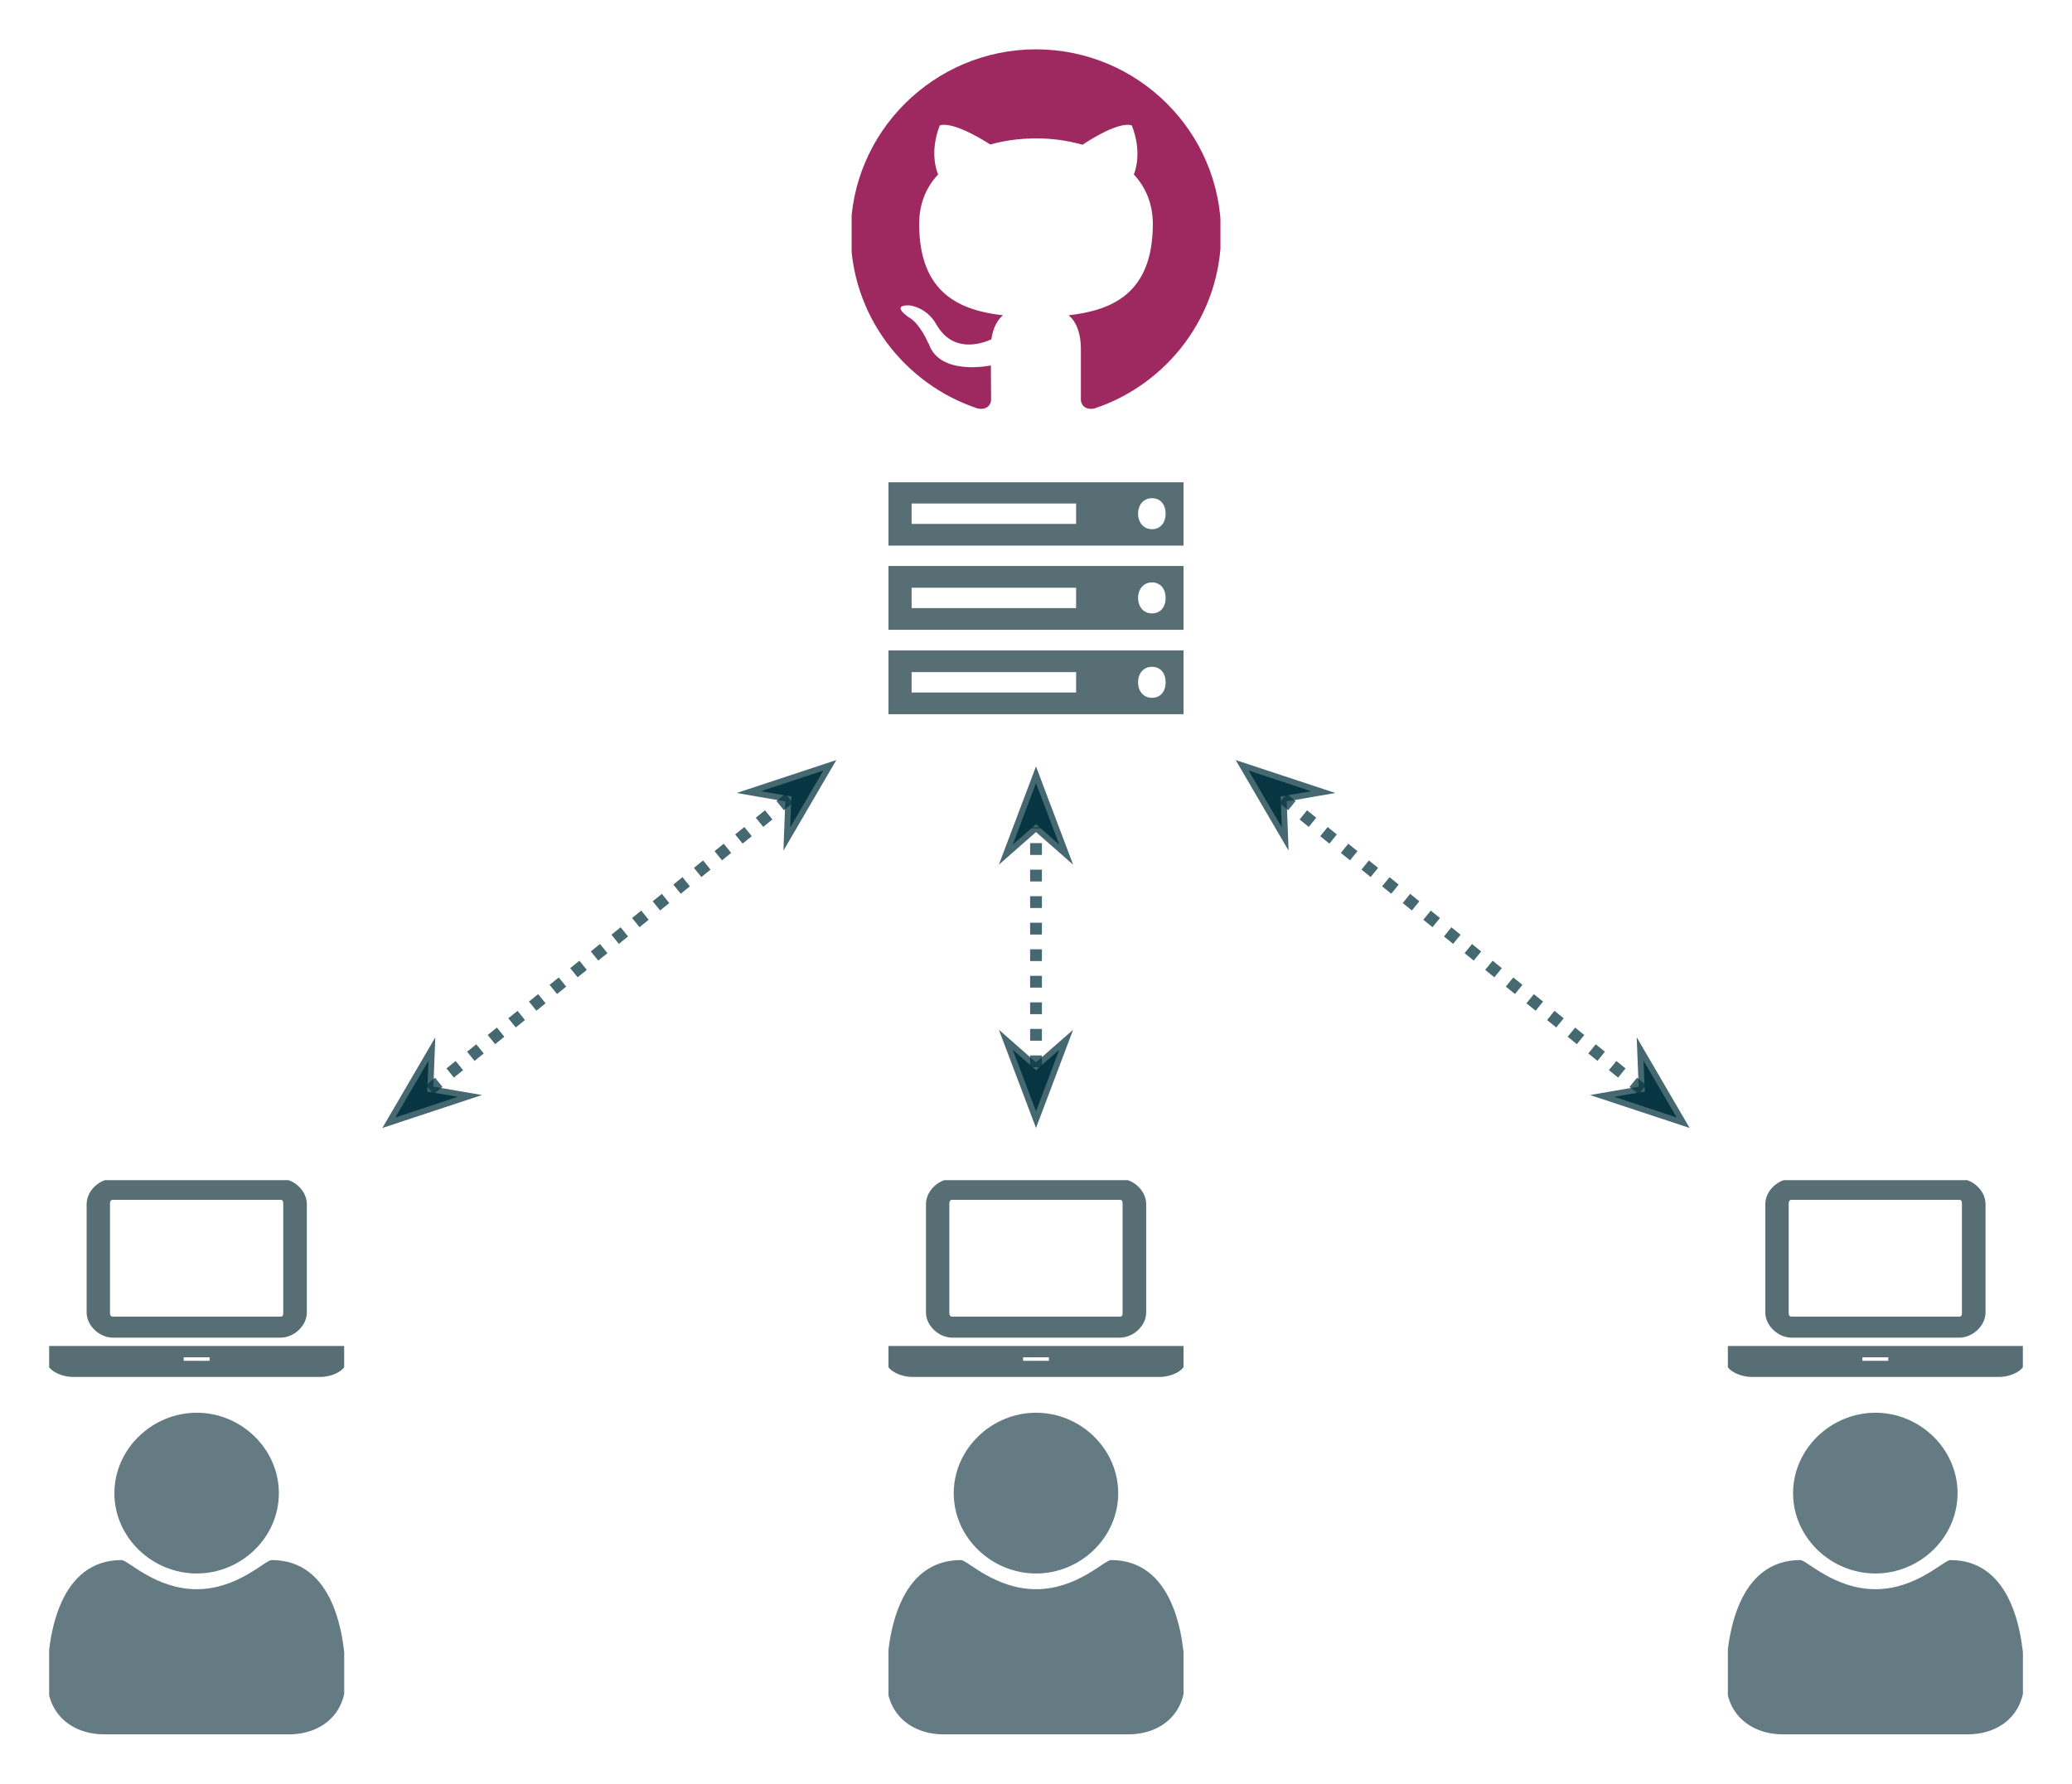
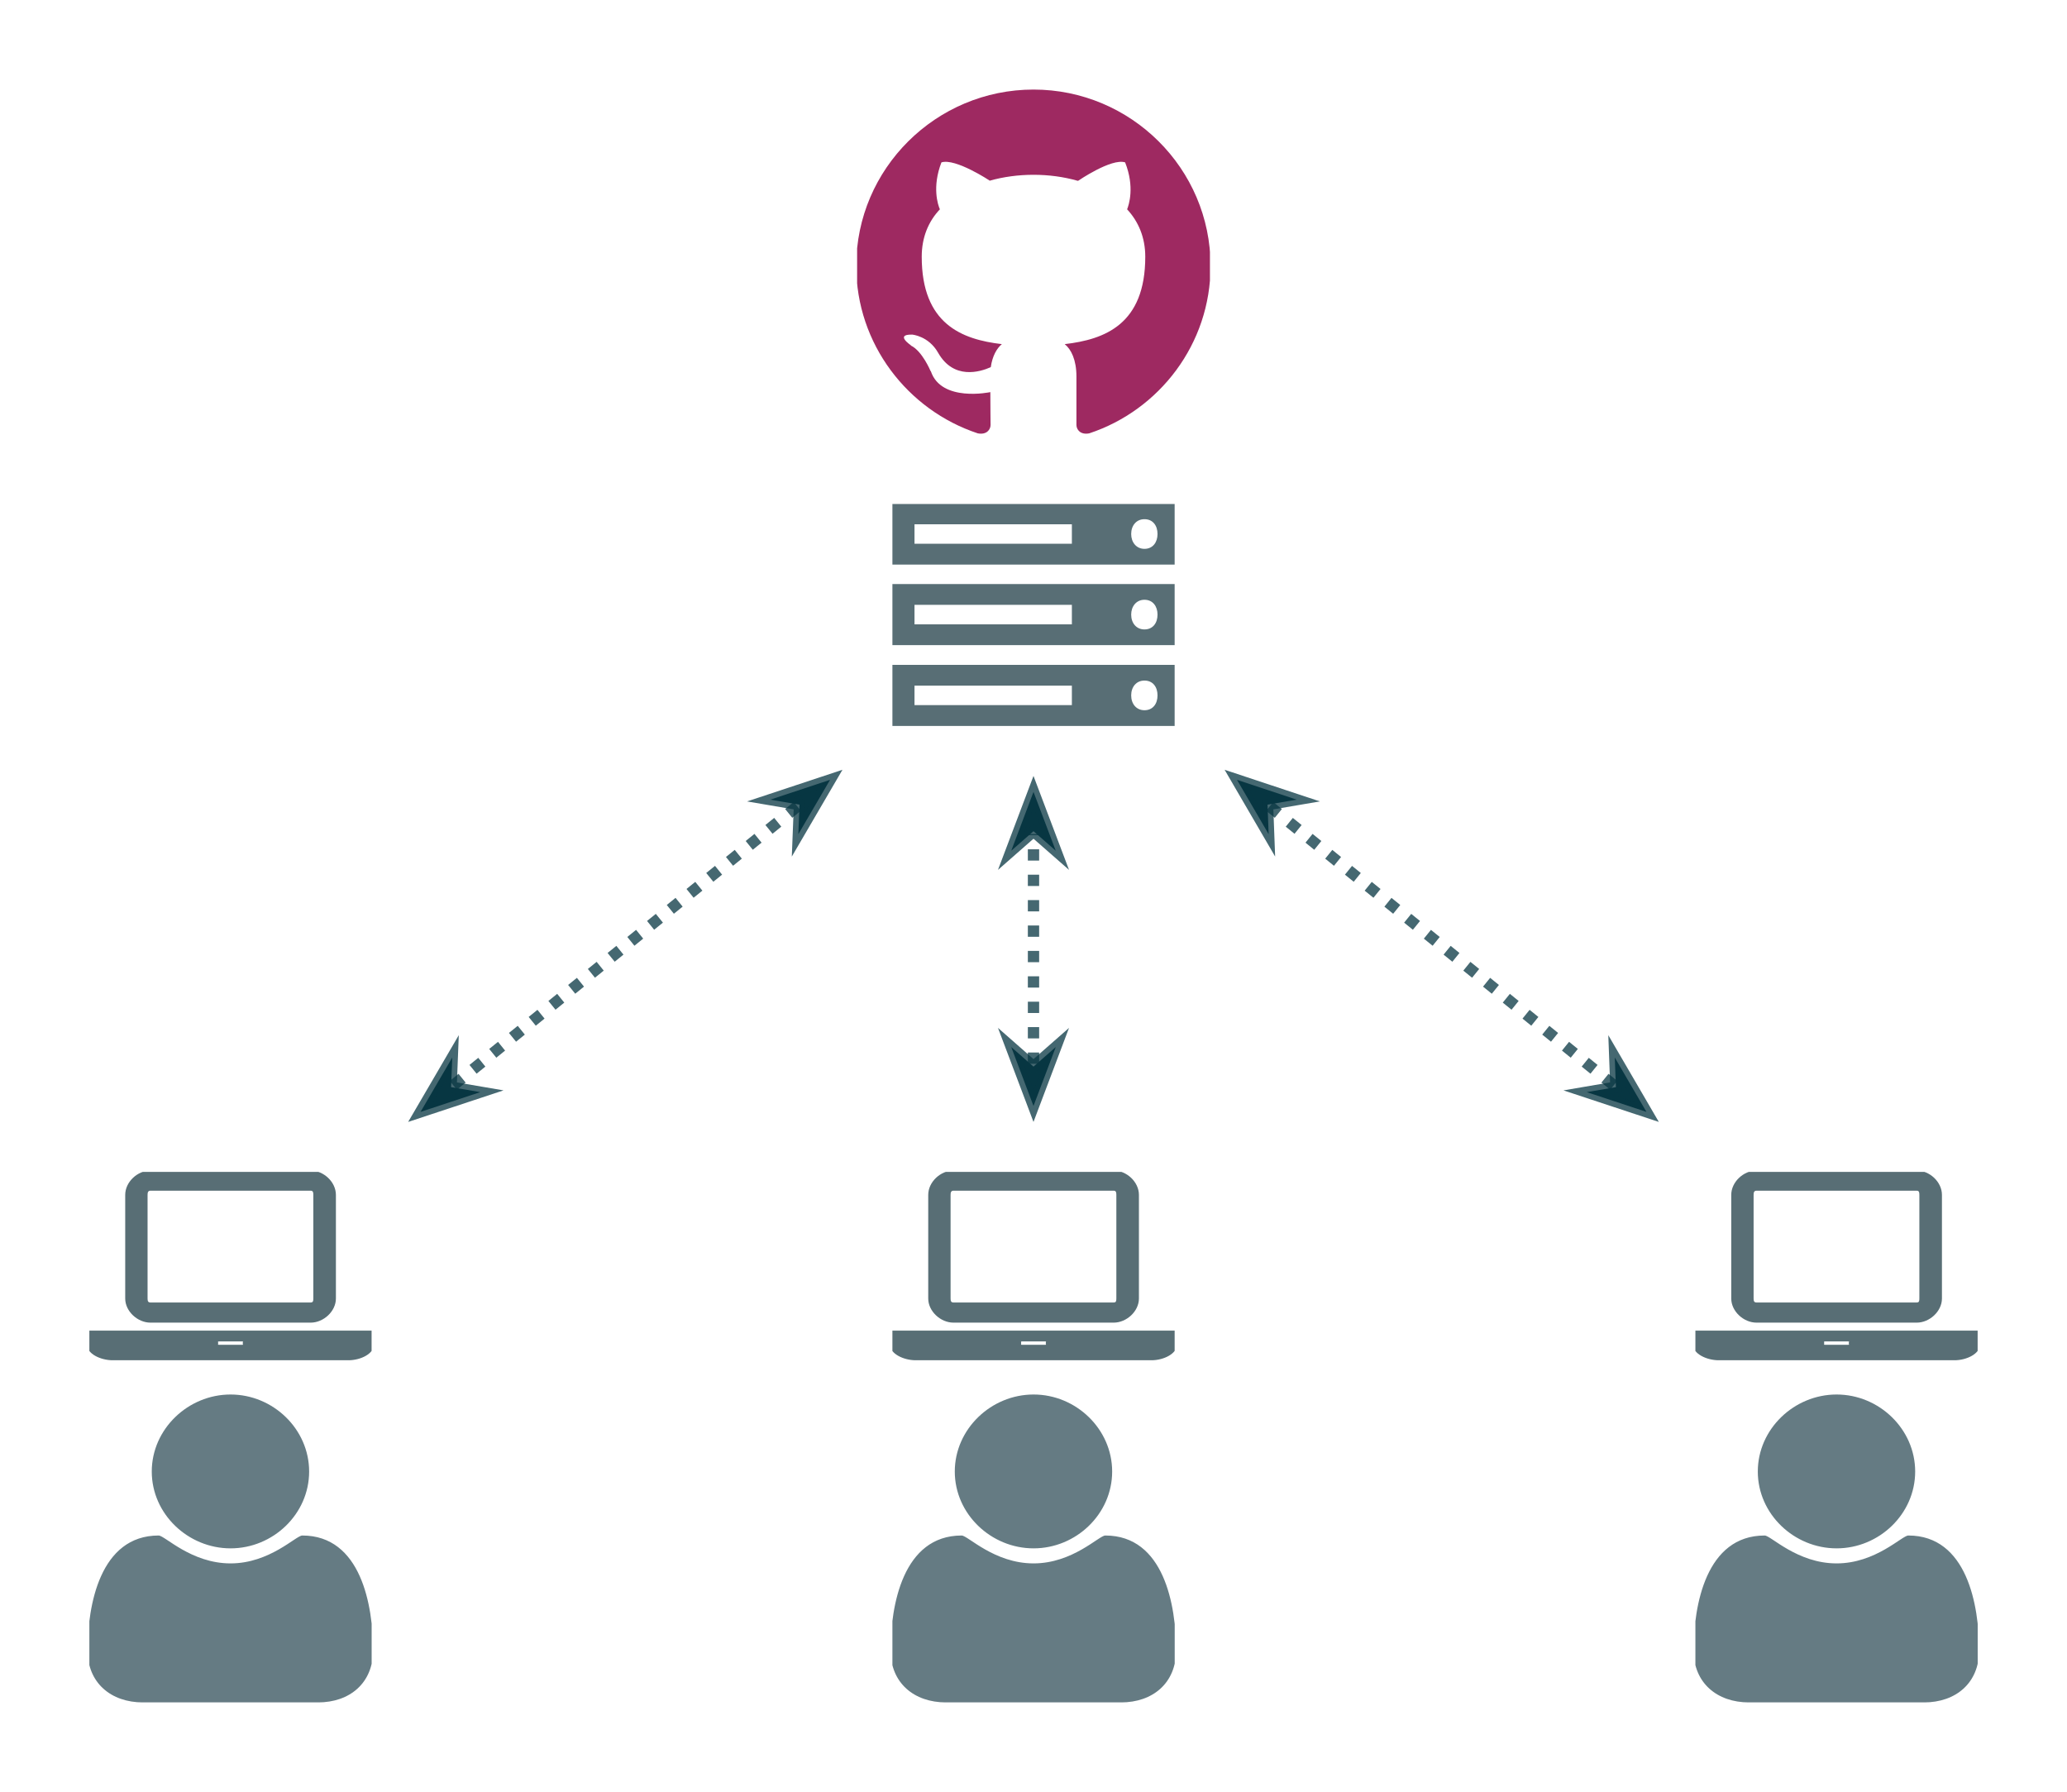
- <svg xmlns="http://www.w3.org/2000/svg" xmlns:xlink="http://www.w3.org/1999/xlink" width="139.952pt" height="120.494pt" viewBox="0 0 139.952 120.494" version="1.1">
+ <svg xmlns="http://www.w3.org/2000/svg" xmlns:xlink="http://www.w3.org/1999/xlink" width="145.93pt" height="126.472pt" viewBox="0 0 145.93 126.472" version="1.1">
  <defs>
    <g>
      <symbol overflow="visible" id="glyph0-0">
        <path style="stroke:none;" d="M 3.688 -1.812 L 3.688 -23.094 L 10.828 -23.094 L 10.828 -1.812 Z M 1.812 0 L 12.766 0 L 12.766 -24.906 L 1.75 -24.906 L 1.75 0 Z M 1.812 0 " />
      </symbol>
      <symbol overflow="visible" id="glyph0-1">
        <path style="stroke:none;" d="M 24.953 -10.375 C 24.953 -17.25 19.328 -22.828 12.453 -22.828 C 5.578 -22.828 -0.062 -17.25 -0.062 -10.375 C -0.062 -4.875 3.562 -0.203 8.516 1.438 C 9.141 1.562 9.422 1.172 9.422 0.844 C 9.422 0.547 9.406 -0.438 9.406 -1.469 L 9.391 -1.469 C 9.391 -1.469 5.938 -0.734 5.203 -2.953 L 5.188 -2.953 C 5.188 -2.953 4.594 -4.391 3.781 -4.766 L 3.812 -4.766 C 3.812 -4.766 2.641 -5.547 3.859 -5.531 L 3.891 -5.531 C 3.891 -5.531 5.047 -5.438 5.719 -4.25 C 6.812 -2.328 8.672 -2.891 9.438 -3.234 C 9.547 -4.016 9.859 -4.562 10.219 -4.859 C 7.406 -5.188 4.562 -6.266 4.562 -11.031 C 4.562 -12.391 5.031 -13.516 5.844 -14.375 C 5.703 -14.688 5.281 -15.953 5.953 -17.688 C 6.953 -18 9.375 -16.391 9.375 -16.391 L 9.344 -16.391 C 10.328 -16.672 11.406 -16.812 12.453 -16.812 C 13.516 -16.812 14.578 -16.672 15.562 -16.391 L 15.609 -16.391 C 15.609 -16.391 17.953 -18 18.922 -17.688 C 19.609 -15.953 19.188 -14.688 19.062 -14.375 C 19.859 -13.516 20.344 -12.391 20.344 -11.031 C 20.344 -6.25 17.484 -5.188 14.656 -4.859 C 15.109 -4.5 15.484 -3.75 15.484 -2.578 C 15.484 -0.906 15.484 0.438 15.484 0.844 C 15.484 1.172 15.766 1.562 16.391 1.438 C 21.344 -0.203 24.953 -4.875 24.953 -10.375 Z M 24.953 -10.375 " />
      </symbol>
      <symbol overflow="visible" id="glyph1-0">
        <path style="stroke:none;" d="M 2.625 -1.266 L 2.625 -15.844 L 7.328 -15.844 L 7.328 -1.297 L 2.625 -1.297 Z M 1.25 0 L 8.859 0 L 8.859 -17.141 L 1.094 -17.141 L 1.094 0 Z M 1.25 0 " />
      </symbol>
      <symbol overflow="visible" id="glyph1-1">
        <path style="stroke:none;" d="M 1.562 -1.453 L 1.562 -2.844 L 12.672 -2.844 L 12.672 -1.469 L 1.562 -1.469 Z M 1.562 -7.141 L 1.562 -8.547 L 12.672 -8.547 L 12.672 -7.172 L 1.562 -7.172 Z M 18.719 -2.156 C 18.719 -1.562 18.391 -1.109 17.797 -1.109 C 17.219 -1.109 16.859 -1.562 16.859 -2.156 C 16.859 -2.75 17.219 -3.203 17.797 -3.203 C 18.391 -3.203 18.719 -2.75 18.719 -2.156 Z M 1.562 -12.844 L 1.562 -14.234 L 12.672 -14.234 L 12.672 -12.859 L 1.562 -12.859 Z M 18.719 -7.859 C 18.719 -7.266 18.391 -6.812 17.797 -6.812 C 17.219 -6.812 16.859 -7.266 16.859 -7.859 C 16.859 -8.438 17.219 -8.906 17.797 -8.906 C 18.391 -8.906 18.719 -8.438 18.719 -7.859 Z M 18.719 -13.547 C 18.719 -12.969 18.391 -12.5 17.797 -12.5 C 17.219 -12.5 16.859 -12.969 16.859 -13.547 C 16.859 -14.141 17.219 -14.594 17.797 -14.594 C 18.391 -14.594 18.719 -14.141 18.719 -13.547 Z M 19.938 -4.312 L -0.141 -4.312 L -0.141 0 L 20.078 0 L 20.078 -4.312 Z M 19.938 -10.016 L -0.141 -10.016 L -0.141 -5.703 L 20.078 -5.703 L 20.078 -10.016 Z M 19.938 -15.703 L -0.141 -15.703 L -0.141 -11.391 L 20.078 -11.391 L 20.078 -15.703 Z M 19.938 -15.703 " />
      </symbol>
      <symbol overflow="visible" id="glyph2-0">
        <path style="stroke:none;" d="M 2.453 -1.203 L 2.453 -14.781 L 6.844 -14.781 L 6.844 -1.25 L 2.453 -1.25 Z M 1.156 0 L 8.266 0 L 8.266 -16.047 L 1.031 -16.047 L 1.031 0 Z M 1.156 0 " />
      </symbol>
      <symbol overflow="visible" id="glyph2-1">
        <path style="stroke:none;" d="M 4.312 -2.656 L 15.625 -2.656 C 16.531 -2.656 17.406 -3.453 17.406 -4.359 L 17.406 -11.672 C 17.406 -12.594 16.531 -13.391 15.625 -13.391 L 4.312 -13.391 C 3.406 -13.391 2.531 -12.594 2.531 -11.672 L 2.531 -4.359 C 2.531 -3.453 3.406 -2.656 4.312 -2.656 Z M 4.109 -11.672 C 4.109 -11.844 4.141 -11.969 4.312 -11.969 L 15.625 -11.969 C 15.797 -11.969 15.812 -11.844 15.812 -11.672 L 15.812 -4.359 C 15.812 -4.188 15.797 -4.078 15.625 -4.078 L 4.312 -4.078 C 4.141 -4.078 4.109 -4.188 4.109 -4.359 Z M 18.281 -2.094 L -0.141 -2.094 L -0.141 -1.031 C -0.141 -0.484 0.75 0 1.656 0 L 18.281 0 C 19.188 0 20.062 -0.484 20.062 -1.031 L 20.062 -2.094 Z M 10.797 -1.094 L 9.141 -1.094 C 9.047 -1.094 9.094 -1.109 9.094 -1.203 C 9.094 -1.297 9.047 -1.328 9.141 -1.328 L 10.797 -1.328 C 10.891 -1.328 10.828 -1.297 10.828 -1.203 C 10.828 -1.109 10.891 -1.094 10.797 -1.094 Z M 10.797 -1.094 " />
      </symbol>
      <symbol overflow="visible" id="glyph3-0">
        <path style="stroke:none;" d="M 3.281 -1.578 L 3.281 -20.156 L 9.375 -20.156 L 9.375 -1.578 Z M 1.578 0 L 11.203 0 L 11.203 -21.734 L 1.453 -21.734 L 1.453 0 Z M 1.578 0 " />
      </symbol>
      <symbol overflow="visible" id="glyph3-1">
        <path style="stroke:none;" d="M 20.031 -1.859 C 20.031 -5.047 19.172 -9.969 15.031 -9.969 C 14.594 -9.969 12.734 -8 9.969 -8 C 7.188 -8 5.328 -9.969 4.891 -9.969 C 0.75 -9.969 -0.125 -5.047 -0.125 -1.859 C -0.125 0.438 1.531 1.812 3.781 1.812 L 16.141 1.812 C 18.391 1.812 20.031 0.438 20.031 -1.859 Z M 15.516 -14.484 C 15.516 -17.484 12.969 -19.922 9.969 -19.922 C 6.969 -19.922 4.406 -17.484 4.406 -14.484 C 4.406 -11.484 6.969 -9.062 9.969 -9.062 C 12.969 -9.062 15.516 -11.484 15.516 -14.484 Z M 15.516 -14.484 " />
      </symbol>
    </g>
    <clipPath id="clip1">
-       <path d="M 57.523 3.32 L 82.434 3.32 L 82.434 27.707 L 57.523 27.707 Z M 57.523 3.32 " />
+       <path d="M 60.512 6.309 L 85.422 6.309 L 85.422 30.695 L 60.512 30.695 Z M 60.512 6.309 " />
    </clipPath>
    <clipPath id="clip2">
-       <path d="M 60.012 32.586 L 79.941 32.586 L 79.941 48.254 L 60.012 48.254 Z M 60.012 32.586 " />
+       <path d="M 63.004 35.574 L 82.93 35.574 L 82.93 51.242 L 63.004 51.242 Z M 63.004 35.574 " />
    </clipPath>
    <clipPath id="clip3">
-       <path d="M 3.32 79.73 L 23.246 79.73 L 23.246 93.027 L 3.32 93.027 Z M 3.32 79.73 " />
+       <path d="M 6.309 82.719 L 26.234 82.719 L 26.234 96.016 L 6.309 96.016 Z M 6.309 82.719 " />
    </clipPath>
    <clipPath id="clip4">
-       <path d="M 3.32 95.438 L 23.25 95.438 L 23.25 117.172 L 3.32 117.172 Z M 3.32 95.438 " />
+       <path d="M 6.309 98.426 L 26.238 98.426 L 26.238 120.164 L 6.309 120.164 Z M 6.309 98.426 " />
    </clipPath>
    <clipPath id="clip5">
-       <path d="M 60.012 79.73 L 79.941 79.73 L 79.941 93.027 L 60.012 93.027 Z M 60.012 79.73 " />
+       <path d="M 63.004 82.719 L 82.93 82.719 L 82.93 96.016 L 63.004 96.016 Z M 63.004 82.719 " />
    </clipPath>
    <clipPath id="clip6">
-       <path d="M 60.012 95.438 L 79.941 95.438 L 79.941 117.172 L 60.012 117.172 Z M 60.012 95.438 " />
+       <path d="M 63.004 98.426 L 82.934 98.426 L 82.934 120.164 L 63.004 120.164 Z M 63.004 98.426 " />
    </clipPath>
    <clipPath id="clip7">
-       <path d="M 116.707 79.73 L 136.633 79.73 L 136.633 93.027 L 116.707 93.027 Z M 116.707 79.73 " />
+       <path d="M 119.695 82.719 L 139.621 82.719 L 139.621 96.016 L 119.695 96.016 Z M 119.695 82.719 " />
    </clipPath>
    <clipPath id="clip8">
-       <path d="M 116.707 95.438 L 136.637 95.438 L 136.637 117.172 L 116.707 117.172 Z M 116.707 95.438 " />
+       <path d="M 119.695 98.426 L 139.625 98.426 L 139.625 120.164 L 119.695 120.164 Z M 119.695 98.426 " />
    </clipPath>
  </defs>
  <g id="surface1">
    <g clip-path="url(#clip1)" clip-rule="nonzero">
      <g style="fill:rgb(62.099%,15.9%,38.199%);fill-opacity:1;">
-         <use xlink:href="#glyph0-1" x="57.523" y="26.161" />
+         <use xlink:href="#glyph0-1" x="60.512" y="29.15" />
      </g>
    </g>
    <g clip-path="url(#clip2)" clip-rule="nonzero">
      <g style="fill:rgb(34.499%,43.1%,45.9%);fill-opacity:1;">
-         <use xlink:href="#glyph1-1" x="60.013" y="48.253" />
+         <use xlink:href="#glyph1-1" x="63.002" y="51.242" />
      </g>
    </g>
    <g clip-path="url(#clip3)" clip-rule="nonzero">
      <g style="fill:rgb(34.499%,43.1%,45.9%);fill-opacity:1;">
-         <use xlink:href="#glyph2-1" x="3.32" y="93.028" />
+         <use xlink:href="#glyph2-1" x="6.309" y="96.017" />
      </g>
    </g>
    <g clip-path="url(#clip4)" clip-rule="nonzero">
      <g style="fill:rgb(39.6%,48.199%,51.399%);fill-opacity:1;">
-         <use xlink:href="#glyph3-1" x="3.32" y="115.366" />
+         <use xlink:href="#glyph3-1" x="6.309" y="118.356" />
      </g>
    </g>
-     <path style="fill:none;stroke-width:0.797;stroke-linecap:butt;stroke-linejoin:miter;stroke:rgb(2.744%,21.175%,25.882%);stroke-opacity:0.75;stroke-dasharray:0.797,0.996;stroke-miterlimit:10;" d="M 15.733 12.759 L 40.018 32.446 " transform="matrix(1,0,0,-1,13.283,86.38)" />
-     <path style="fill-rule:nonzero;fill:rgb(2.744%,21.175%,25.882%);fill-opacity:1;stroke-width:0.797;stroke-linecap:butt;stroke-linejoin:miter;stroke:rgb(2.744%,21.175%,25.882%);stroke-opacity:0.75;stroke-miterlimit:10;" d="M 5.439 0 L 1.289 1.571 L 2.663 -0.001 L 1.286 -1.569 Z M 5.439 0 " transform="matrix(-0.77707,0.63,0.63,0.77707,30.92965,72.06898)" />
-     <path style="fill-rule:nonzero;fill:rgb(2.744%,21.175%,25.882%);fill-opacity:1;stroke-width:0.797;stroke-linecap:butt;stroke-linejoin:miter;stroke:rgb(2.744%,21.175%,25.882%);stroke-opacity:0.75;stroke-miterlimit:10;" d="M 5.441 -0.001 L 1.288 1.572 L 2.662 0 L 1.288 -1.57 Z M 5.441 -0.001 " transform="matrix(0.77707,-0.62999,-0.62999,-0.77707,51.38446,55.48594)" />
+     <path style="fill:none;stroke-width:0.797;stroke-linecap:butt;stroke-linejoin:miter;stroke:rgb(2.744%,21.175%,25.882%);stroke-opacity:0.75;stroke-dasharray:0.797,0.996;stroke-miterlimit:10;" d="M 15.732 12.76 L 40.017 32.447 " transform="matrix(1,0,0,-1,16.272,89.369)" />
+     <path style="fill-rule:nonzero;fill:rgb(2.744%,21.175%,25.882%);fill-opacity:1;stroke-width:0.797;stroke-linecap:butt;stroke-linejoin:miter;stroke:rgb(2.744%,21.175%,25.882%);stroke-opacity:0.75;stroke-miterlimit:10;" d="M 5.439 -0.001 L 1.289 1.57 L 2.666 0.001 L 1.287 -1.57 Z M 5.439 -0.001 " transform="matrix(-0.77707,0.63,0.63,0.77707,33.91865,75.05798)" />
+     <path style="fill-rule:nonzero;fill:rgb(2.744%,21.175%,25.882%);fill-opacity:1;stroke-width:0.797;stroke-linecap:butt;stroke-linejoin:miter;stroke:rgb(2.744%,21.175%,25.882%);stroke-opacity:0.75;stroke-miterlimit:10;" d="M 5.441 0 L 1.285 1.57 L 2.665 -0.001 L 1.288 -1.569 Z M 5.441 0 " transform="matrix(0.77707,-0.62999,-0.62999,-0.77707,54.37346,58.47494)" />
    <g clip-path="url(#clip5)" clip-rule="nonzero">
      <g style="fill:rgb(34.499%,43.1%,45.9%);fill-opacity:1;">
-         <use xlink:href="#glyph2-1" x="60.013" y="93.028" />
+         <use xlink:href="#glyph2-1" x="63.002" y="96.017" />
      </g>
    </g>
    <g clip-path="url(#clip6)" clip-rule="nonzero">
      <g style="fill:rgb(39.6%,48.199%,51.399%);fill-opacity:1;">
-         <use xlink:href="#glyph3-1" x="60.013" y="115.366" />
+         <use xlink:href="#glyph3-1" x="63.002" y="118.356" />
      </g>
    </g>
-     <path style="fill:none;stroke-width:0.797;stroke-linecap:butt;stroke-linejoin:miter;stroke:rgb(2.744%,21.175%,25.882%);stroke-opacity:0.75;stroke-dasharray:0.797,0.996;stroke-miterlimit:10;" d="M 56.694 14.278 L 56.694 30.497 " transform="matrix(1,0,0,-1,13.283,86.38)" />
-     <path style="fill-rule:nonzero;fill:rgb(2.744%,21.175%,25.882%);fill-opacity:1;stroke-width:0.797;stroke-linecap:butt;stroke-linejoin:miter;stroke:rgb(2.744%,21.175%,25.882%);stroke-opacity:0.75;stroke-miterlimit:10;" d="M 5.442 -0 L 1.286 1.57 L 2.665 -0 L 1.286 -1.57 Z M 5.442 -0 " transform="matrix(0,1,1,0,69.97662,69.6361)" />
-     <path style="fill-rule:nonzero;fill:rgb(2.744%,21.175%,25.882%);fill-opacity:1;stroke-width:0.797;stroke-linecap:butt;stroke-linejoin:miter;stroke:rgb(2.744%,21.175%,25.882%);stroke-opacity:0.75;stroke-miterlimit:10;" d="M 5.442 0 L 1.286 1.57 L 2.665 0 L 1.286 -1.57 Z M 5.442 0 " transform="matrix(0,-1,-1,0,69.97662,58.3483)" />
+     <path style="fill:none;stroke-width:0.797;stroke-linecap:butt;stroke-linejoin:miter;stroke:rgb(2.744%,21.175%,25.882%);stroke-opacity:0.75;stroke-dasharray:0.797,0.996;stroke-miterlimit:10;" d="M 56.693 14.279 L 56.693 30.498 " transform="matrix(1,0,0,-1,16.272,89.369)" />
+     <path style="fill-rule:nonzero;fill:rgb(2.744%,21.175%,25.882%);fill-opacity:1;stroke-width:0.797;stroke-linecap:butt;stroke-linejoin:miter;stroke:rgb(2.744%,21.175%,25.882%);stroke-opacity:0.75;stroke-miterlimit:10;" d="M 5.441 -0.001 L 1.285 1.57 L 2.664 -0.001 L 1.285 -1.571 Z M 5.441 -0.001 " transform="matrix(0,1,1,0,72.96562,72.6251)" />
+     <path style="fill-rule:nonzero;fill:rgb(2.744%,21.175%,25.882%);fill-opacity:1;stroke-width:0.797;stroke-linecap:butt;stroke-linejoin:miter;stroke:rgb(2.744%,21.175%,25.882%);stroke-opacity:0.75;stroke-miterlimit:10;" d="M 5.439 0.001 L 1.287 1.571 L 2.665 0.001 L 1.287 -1.57 Z M 5.439 0.001 " transform="matrix(0,-1,-1,0,72.96562,61.3373)" />
    <g clip-path="url(#clip7)" clip-rule="nonzero">
      <g style="fill:rgb(34.499%,43.1%,45.9%);fill-opacity:1;">
-         <use xlink:href="#glyph2-1" x="116.706" y="93.028" />
+         <use xlink:href="#glyph2-1" x="119.695" y="96.017" />
      </g>
    </g>
    <g clip-path="url(#clip8)" clip-rule="nonzero">
      <g style="fill:rgb(39.6%,48.199%,51.399%);fill-opacity:1;">
-         <use xlink:href="#glyph3-1" x="116.706" y="115.366" />
+         <use xlink:href="#glyph3-1" x="119.695" y="118.356" />
      </g>
    </g>
-     <path style="fill:none;stroke-width:0.797;stroke-linecap:butt;stroke-linejoin:miter;stroke:rgb(2.744%,21.175%,25.882%);stroke-opacity:0.75;stroke-dasharray:0.797,0.996;stroke-miterlimit:10;" d="M 97.654 12.759 L 73.369 32.446 " transform="matrix(1,0,0,-1,13.283,86.38)" />
-     <path style="fill-rule:nonzero;fill:rgb(2.744%,21.175%,25.882%);fill-opacity:1;stroke-width:0.797;stroke-linecap:butt;stroke-linejoin:miter;stroke:rgb(2.744%,21.175%,25.882%);stroke-opacity:0.75;stroke-miterlimit:10;" d="M 5.439 -0 L 1.286 1.569 L 2.663 0.001 L 1.289 -1.571 Z M 5.439 -0 " transform="matrix(0.77707,0.63,0.63,-0.77707,109.0236,72.06898)" />
-     <path style="fill-rule:nonzero;fill:rgb(2.744%,21.175%,25.882%);fill-opacity:1;stroke-width:0.797;stroke-linecap:butt;stroke-linejoin:miter;stroke:rgb(2.744%,21.175%,25.882%);stroke-opacity:0.75;stroke-miterlimit:10;" d="M 5.441 0.001 L 1.289 1.57 L 2.662 -0 L 1.288 -1.572 Z M 5.441 0.001 " transform="matrix(-0.77707,-0.62999,-0.62999,0.77707,88.56877,55.48594)" />
+     <path style="fill:none;stroke-width:0.797;stroke-linecap:butt;stroke-linejoin:miter;stroke:rgb(2.744%,21.175%,25.882%);stroke-opacity:0.75;stroke-dasharray:0.797,0.996;stroke-miterlimit:10;" d="M 97.658 12.76 L 73.369 32.447 " transform="matrix(1,0,0,-1,16.272,89.369)" />
+     <path style="fill-rule:nonzero;fill:rgb(2.744%,21.175%,25.882%);fill-opacity:1;stroke-width:0.797;stroke-linecap:butt;stroke-linejoin:miter;stroke:rgb(2.744%,21.175%,25.882%);stroke-opacity:0.75;stroke-miterlimit:10;" d="M 5.438 -0 L 1.288 1.572 L 2.665 -0.002 L 1.288 -1.571 Z M 5.438 -0 " transform="matrix(0.77707,0.63,0.63,-0.77707,112.0126,75.05798)" />
+     <path style="fill-rule:nonzero;fill:rgb(2.744%,21.175%,25.882%);fill-opacity:1;stroke-width:0.797;stroke-linecap:butt;stroke-linejoin:miter;stroke:rgb(2.744%,21.175%,25.882%);stroke-opacity:0.75;stroke-miterlimit:10;" d="M 5.439 -0.002 L 1.29 1.57 L 2.663 -0 L 1.286 -1.569 Z M 5.439 -0.002 " transform="matrix(-0.77707,-0.62999,-0.62999,0.77707,91.55777,58.47494)" />
  </g>
</svg>
